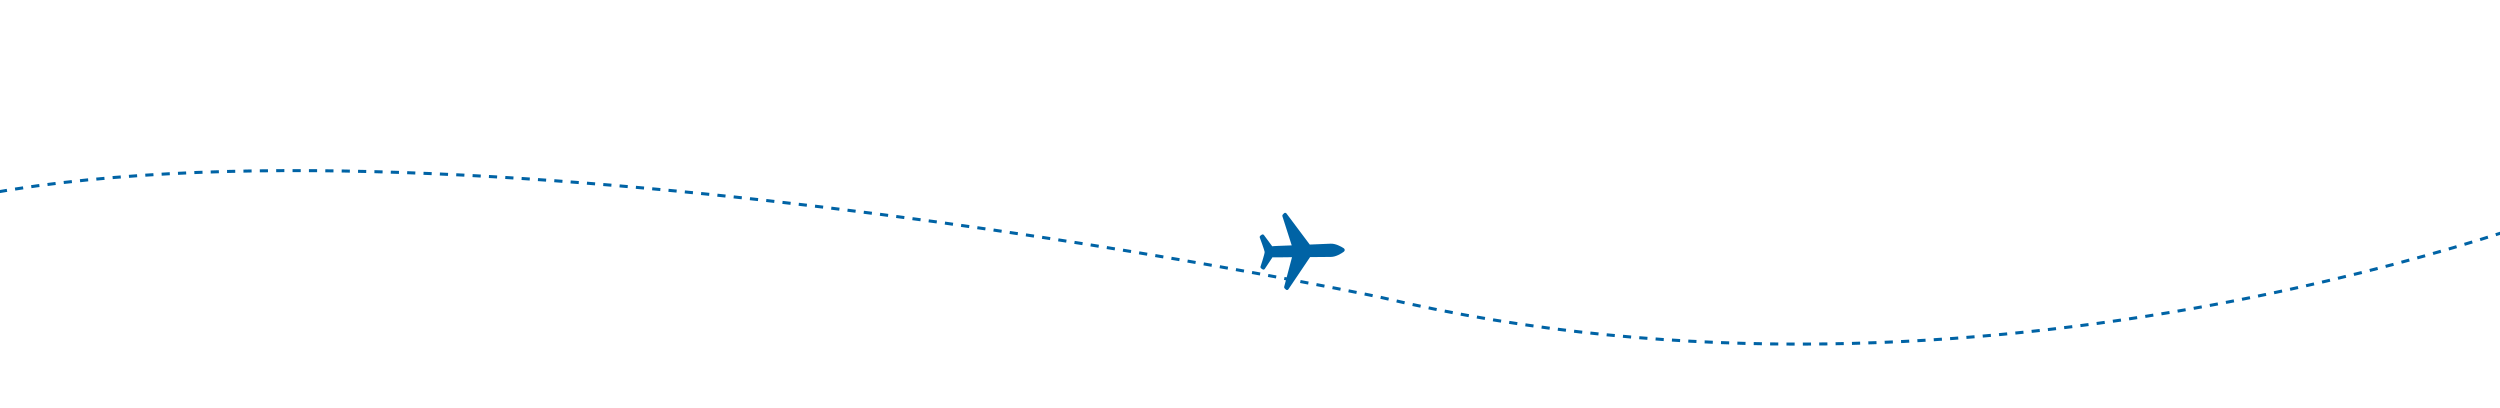
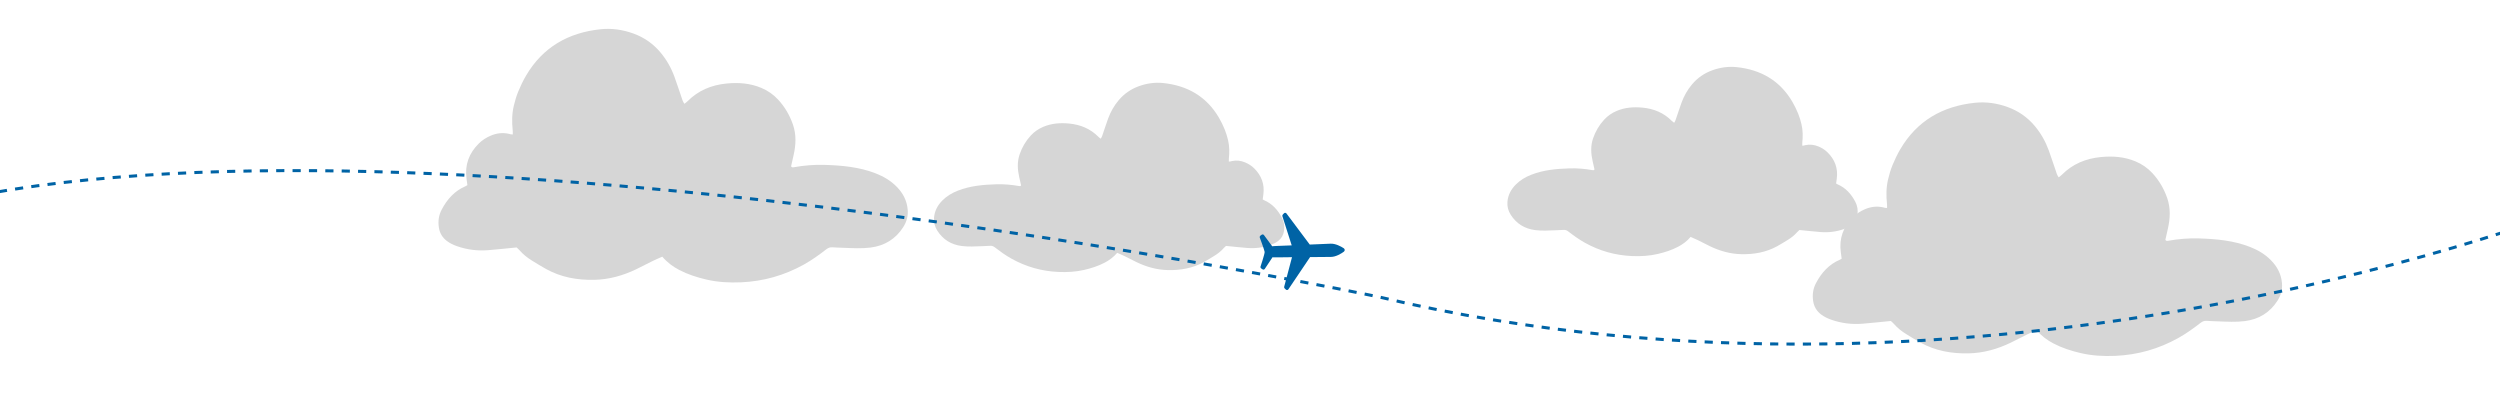
<svg xmlns="http://www.w3.org/2000/svg" viewBox="0 0 1921 313" width="1921" height="313" preserveAspectRatio="xMidYMid meet" style="width: 100%; height: 100%; transform: translate3d(0px, 0px, 0px);">
  <defs>
    <clipPath id="__lottie_element_90">
      <rect width="1921" height="313" x="0" y="0" />
    </clipPath>
  </defs>
  <g clip-path="url(#__lottie_element_90)">
    <g transform="matrix(1,0,0,1,0,-27.30646)" opacity="1" style="display: block;">
      <g opacity="1" transform="matrix(1,0,0,1,1573.196,203.262)">
-         <path fill="rgb(255,255,255)" fill-opacity="1" d=" M-8.291,77.775 C-10.959,78.967 -13.312,79.936 -15.592,81.054 C-19.8,83.116 -23.933,85.331 -28.155,87.364 C-38.383,92.29 -49.151,95.328 -60.524,95.573 C-73.484,95.852 -85.998,93.669 -97.503,87.305 C-101.227,85.245 -104.848,82.996 -108.472,80.762 C-111.993,78.592 -115.211,76.039 -117.944,72.9 C-118.679,72.055 -119.562,71.341 -120.251,70.686 C-127.671,71.409 -134.853,72.203 -142.052,72.785 C-150.219,73.445 -158.213,72.456 -165.969,69.74 C-168.796,68.75 -171.482,67.498 -173.88,65.663 C-177.321,63.029 -179.355,59.601 -179.983,55.305 C-180.682,50.52 -180.073,45.934 -177.821,41.651 C-173.61,33.644 -167.876,27.156 -159.324,23.567 C-158.946,23.409 -158.61,23.15 -158.049,22.814 C-158.27,21.183 -158.494,19.525 -158.719,17.867 C-160.162,7.238 -156.813,-1.727 -149.263,-9.202 C-146.61,-11.83 -143.488,-13.783 -140.048,-15.238 C-135.605,-17.118 -131.032,-17.683 -126.294,-16.649 C-125.74,-16.528 -125.2,-16.337 -124.644,-16.23 C-124.261,-16.156 -123.861,-16.172 -123.182,-16.129 C-123.193,-17.217 -123.126,-18.167 -123.224,-19.099 C-123.899,-25.499 -123.892,-31.891 -122.389,-38.167 C-121.499,-41.882 -120.424,-45.596 -118.973,-49.121 C-117.249,-53.309 -115.279,-57.439 -112.986,-61.342 C-100.128,-83.228 -80.461,-94.393 -55.645,-96.98 C-47.089,-97.872 -38.657,-96.659 -30.498,-93.691 C-22.293,-90.705 -15.393,-85.936 -9.776,-79.267 C-5.056,-73.664 -1.488,-67.389 1.022,-60.532 C2.877,-55.467 4.501,-50.318 6.286,-45.227 C6.929,-43.392 7.366,-41.445 8.709,-39.678 C9.575,-40.379 10.397,-40.927 11.078,-41.615 C19.349,-49.968 29.513,-54.136 41.068,-55.273 C50.244,-56.175 59.213,-55.527 67.824,-51.904 C72.745,-49.833 77.037,-46.87 80.657,-42.967 C85.849,-37.369 89.617,-30.917 92.11,-23.694 C94.803,-15.89 94.383,-8.047 92.591,-0.163 C91.934,2.726 91.283,5.616 90.669,8.333 C91.263,9.317 92.002,9.198 92.683,9.076 C100.534,7.664 108.453,7.001 116.419,7.246 C129.806,7.658 143.081,8.851 155.724,13.785 C161.743,16.134 167.215,19.354 171.778,23.988 C176.614,28.9 179.697,34.634 180.278,41.64 C180.683,46.532 179.461,50.973 176.884,55.018 C171.028,64.209 162.565,69.38 151.79,70.772 C144.853,71.669 137.895,71.223 130.944,70.964 C128.105,70.859 125.263,70.793 122.433,70.573 C120.607,70.432 119.166,71.024 117.75,72.115 C112.233,76.363 106.604,80.438 100.495,83.835 C85.458,92.195 69.377,96.749 52.189,97.486 C43.203,97.872 34.309,97.397 25.521,95.339 C18.306,93.65 11.294,91.418 4.711,87.968 C-0.104,85.444 -4.456,82.296 -8.291,77.775z" />
+         <path fill="rgb(214,214,214)" fill-opacity="1" d=" M-8.291,77.775 C-10.959,78.967 -13.312,79.936 -15.592,81.054 C-19.8,83.116 -23.933,85.331 -28.155,87.364 C-38.383,92.29 -49.151,95.328 -60.524,95.573 C-73.484,95.852 -85.998,93.669 -97.503,87.305 C-101.227,85.245 -104.848,82.996 -108.472,80.762 C-111.993,78.592 -115.211,76.039 -117.944,72.9 C-118.679,72.055 -119.562,71.341 -120.251,70.686 C-127.671,71.409 -134.853,72.203 -142.052,72.785 C-150.219,73.445 -158.213,72.456 -165.969,69.74 C-168.796,68.75 -171.482,67.498 -173.88,65.663 C-177.321,63.029 -179.355,59.601 -179.983,55.305 C-180.682,50.52 -180.073,45.934 -177.821,41.651 C-173.61,33.644 -167.876,27.156 -159.324,23.567 C-158.946,23.409 -158.61,23.15 -158.049,22.814 C-158.27,21.183 -158.494,19.525 -158.719,17.867 C-160.162,7.238 -156.813,-1.727 -149.263,-9.202 C-146.61,-11.83 -143.488,-13.783 -140.048,-15.238 C-135.605,-17.118 -131.032,-17.683 -126.294,-16.649 C-125.74,-16.528 -125.2,-16.337 -124.644,-16.23 C-124.261,-16.156 -123.861,-16.172 -123.182,-16.129 C-123.193,-17.217 -123.126,-18.167 -123.224,-19.099 C-123.899,-25.499 -123.892,-31.891 -122.389,-38.167 C-121.499,-41.882 -120.424,-45.596 -118.973,-49.121 C-117.249,-53.309 -115.279,-57.439 -112.986,-61.342 C-100.128,-83.228 -80.461,-94.393 -55.645,-96.98 C-47.089,-97.872 -38.657,-96.659 -30.498,-93.691 C-22.293,-90.705 -15.393,-85.936 -9.776,-79.267 C-5.056,-73.664 -1.488,-67.389 1.022,-60.532 C2.877,-55.467 4.501,-50.318 6.286,-45.227 C6.929,-43.392 7.366,-41.445 8.709,-39.678 C9.575,-40.379 10.397,-40.927 11.078,-41.615 C19.349,-49.968 29.513,-54.136 41.068,-55.273 C50.244,-56.175 59.213,-55.527 67.824,-51.904 C72.745,-49.833 77.037,-46.87 80.657,-42.967 C85.849,-37.369 89.617,-30.917 92.11,-23.694 C94.803,-15.89 94.383,-8.047 92.591,-0.163 C91.934,2.726 91.283,5.616 90.669,8.333 C91.263,9.317 92.002,9.198 92.683,9.076 C100.534,7.664 108.453,7.001 116.419,7.246 C129.806,7.658 143.081,8.851 155.724,13.785 C161.743,16.134 167.215,19.354 171.778,23.988 C176.614,28.9 179.697,34.634 180.278,41.64 C180.683,46.532 179.461,50.973 176.884,55.018 C171.028,64.209 162.565,69.38 151.79,70.772 C144.853,71.669 137.895,71.223 130.944,70.964 C128.105,70.859 125.263,70.793 122.433,70.573 C120.607,70.432 119.166,71.024 117.75,72.115 C112.233,76.363 106.604,80.438 100.495,83.835 C85.458,92.195 69.377,96.749 52.189,97.486 C43.203,97.872 34.309,97.397 25.521,95.339 C18.306,93.65 11.294,91.418 4.711,87.968 C-0.104,85.444 -4.456,82.296 -8.291,77.775z" />
      </g>
    </g>
    <g transform="matrix(1,0,0,1,0,0.5397339)" opacity="1" style="display: block;">
      <g opacity="1" transform="matrix(1,0,0,1,1292.891,123.433)">
-         <path fill="rgb(255,255,255)" fill-opacity="1" d=" M-3.516,65.665 C-8.43,68.24 -13.665,69.907 -19.051,71.168 C-25.611,72.704 -32.25,73.059 -38.957,72.771 C-51.788,72.221 -63.792,68.821 -75.016,62.581 C-79.576,60.045 -83.778,57.004 -87.896,53.833 C-88.954,53.018 -90.028,52.576 -91.391,52.682 C-93.503,52.845 -95.626,52.894 -97.745,52.973 C-102.934,53.166 -108.128,53.498 -113.306,52.829 C-121.349,51.79 -127.665,47.931 -132.037,41.07 C-133.96,38.05 -134.874,34.735 -134.571,31.083 C-134.137,25.853 -131.836,21.574 -128.226,17.907 C-124.82,14.448 -120.736,12.044 -116.242,10.29 C-106.805,6.607 -96.896,5.717 -86.903,5.41 C-80.956,5.227 -75.045,5.721 -69.185,6.775 C-68.676,6.866 -68.125,6.956 -67.681,6.221 C-68.14,4.193 -68.625,2.035 -69.115,-0.122 C-70.452,-6.007 -70.767,-11.86 -68.757,-17.686 C-66.896,-23.077 -64.084,-27.894 -60.208,-32.072 C-57.506,-34.986 -54.302,-37.199 -50.628,-38.745 C-44.2,-41.449 -37.505,-41.932 -30.656,-41.258 C-22.031,-40.409 -14.443,-37.298 -8.269,-31.063 C-7.761,-30.549 -7.146,-30.141 -6.5,-29.617 C-5.497,-30.936 -5.172,-32.391 -4.692,-33.76 C-3.36,-37.56 -2.147,-41.403 -0.763,-45.184 C1.111,-50.302 3.774,-54.987 7.297,-59.169 C11.49,-64.147 16.641,-67.707 22.766,-69.936 C28.856,-72.151 35.15,-73.058 41.536,-72.392 C60.061,-70.461 74.742,-62.125 84.34,-45.788 C86.051,-42.875 87.522,-39.793 88.809,-36.667 C89.892,-34.036 90.696,-31.263 91.359,-28.49 C92.481,-23.805 92.486,-19.033 91.982,-14.255 C91.909,-13.559 91.959,-12.851 91.951,-12.038 C92.457,-12.07 92.756,-12.06 93.042,-12.115 C93.457,-12.195 93.86,-12.338 94.274,-12.428 C97.811,-13.199 101.225,-12.778 104.542,-11.374 C107.109,-10.288 109.438,-8.829 111.419,-6.868 C117.055,-1.288 119.556,5.404 118.479,13.338 C118.311,14.576 118.143,15.813 117.979,17.031 C118.397,17.281 118.647,17.474 118.929,17.592 C125.313,20.271 129.593,25.115 132.737,31.092 C134.418,34.289 134.873,37.712 134.35,41.284 C133.882,44.491 132.364,47.05 129.795,49.016 C128.005,50.386 126.001,51.321 123.891,52.06 C118.101,54.087 112.133,54.825 106.037,54.333 C100.663,53.898 95.302,53.306 89.763,52.766 C89.249,53.254 88.589,53.788 88.04,54.418 C86,56.761 83.599,58.666 80.97,60.286 C78.265,61.954 75.562,63.633 72.782,65.171 C64.194,69.921 54.853,71.55 45.179,71.342 C36.689,71.159 28.651,68.892 21.016,65.215 C17.865,63.698 14.78,62.044 11.638,60.505 C9.937,59.671 8.181,58.947 6.189,58.057 C3.326,61.432 0.079,63.781 -3.516,65.665z" />
+         <path fill="rgb(214,214,214)" fill-opacity="1" d=" M-3.516,65.665 C-8.43,68.24 -13.665,69.907 -19.051,71.168 C-25.611,72.704 -32.25,73.059 -38.957,72.771 C-51.788,72.221 -63.792,68.821 -75.016,62.581 C-79.576,60.045 -83.778,57.004 -87.896,53.833 C-88.954,53.018 -90.028,52.576 -91.391,52.682 C-93.503,52.845 -95.626,52.894 -97.745,52.973 C-102.934,53.166 -108.128,53.498 -113.306,52.829 C-121.349,51.79 -127.665,47.931 -132.037,41.07 C-133.96,38.05 -134.874,34.735 -134.571,31.083 C-134.137,25.853 -131.836,21.574 -128.226,17.907 C-124.82,14.448 -120.736,12.044 -116.242,10.29 C-106.805,6.607 -96.896,5.717 -86.903,5.41 C-80.956,5.227 -75.045,5.721 -69.185,6.775 C-68.676,6.866 -68.125,6.956 -67.681,6.221 C-68.14,4.193 -68.625,2.035 -69.115,-0.122 C-70.452,-6.007 -70.767,-11.86 -68.757,-17.686 C-66.896,-23.077 -64.084,-27.894 -60.208,-32.072 C-57.506,-34.986 -54.302,-37.199 -50.628,-38.745 C-44.2,-41.449 -37.505,-41.932 -30.656,-41.258 C-22.031,-40.409 -14.443,-37.298 -8.269,-31.063 C-7.761,-30.549 -7.146,-30.141 -6.5,-29.617 C-5.497,-30.936 -5.172,-32.391 -4.692,-33.76 C-3.36,-37.56 -2.147,-41.403 -0.763,-45.184 C1.111,-50.302 3.774,-54.987 7.297,-59.169 C11.49,-64.147 16.641,-67.707 22.766,-69.936 C28.856,-72.151 35.15,-73.058 41.536,-72.392 C60.061,-70.461 74.742,-62.125 84.34,-45.788 C86.051,-42.875 87.522,-39.793 88.809,-36.667 C89.892,-34.036 90.696,-31.263 91.359,-28.49 C92.481,-23.805 92.486,-19.033 91.982,-14.255 C91.909,-13.559 91.959,-12.851 91.951,-12.038 C92.457,-12.07 92.756,-12.06 93.042,-12.115 C93.457,-12.195 93.86,-12.338 94.274,-12.428 C97.811,-13.199 101.225,-12.778 104.542,-11.374 C107.109,-10.288 109.438,-8.829 111.419,-6.868 C117.055,-1.288 119.556,5.404 118.479,13.338 C118.311,14.576 118.143,15.813 117.979,17.031 C118.397,17.281 118.647,17.474 118.929,17.592 C125.313,20.271 129.593,25.115 132.737,31.092 C134.418,34.289 134.873,37.712 134.35,41.284 C133.882,44.491 132.364,47.05 129.795,49.016 C128.005,50.386 126.001,51.321 123.891,52.06 C118.101,54.087 112.133,54.825 106.037,54.333 C100.663,53.898 95.302,53.306 89.763,52.766 C89.249,53.254 88.589,53.788 88.04,54.418 C86,56.761 83.599,58.666 80.97,60.286 C78.265,61.954 75.562,63.633 72.782,65.171 C64.194,69.921 54.853,71.55 45.179,71.342 C36.689,71.159 28.651,68.892 21.016,65.215 C17.865,63.698 14.78,62.044 11.638,60.505 C9.937,59.671 8.181,58.947 6.189,58.057 C3.326,61.432 0.079,63.781 -3.516,65.665z" />
      </g>
    </g>
    <g transform="matrix(1,0,0,1,0,-21.36023)" opacity="1" style="display: block;">
      <g opacity="1" transform="matrix(1,0,0,1,852.278,157.558)">
-         <path fill="rgb(255,255,255)" fill-opacity="1" d=" M-3.516,65.665 C-8.43,68.24 -13.665,69.906 -19.051,71.167 C-25.611,72.703 -32.248,73.058 -38.956,72.77 C-51.787,72.22 -63.792,68.82 -75.016,62.58 C-79.576,60.044 -83.778,57.002 -87.896,53.831 C-88.954,53.017 -90.028,52.575 -91.391,52.681 C-93.503,52.844 -95.626,52.894 -97.745,52.973 C-102.934,53.166 -108.127,53.498 -113.305,52.829 C-121.348,51.79 -127.665,47.93 -132.037,41.069 C-133.96,38.049 -134.873,34.734 -134.57,31.082 C-134.136,25.853 -131.836,21.573 -128.226,17.906 C-124.82,14.447 -120.736,12.043 -116.242,10.29 C-106.805,6.607 -96.896,5.717 -86.903,5.41 C-80.956,5.227 -75.045,5.72 -69.185,6.774 C-68.676,6.865 -68.124,6.955 -67.68,6.22 C-68.139,4.192 -68.625,2.035 -69.115,-0.122 C-70.452,-6.007 -70.767,-11.861 -68.757,-17.687 C-66.896,-23.078 -64.084,-27.895 -60.208,-32.073 C-57.505,-34.987 -54.302,-37.199 -50.628,-38.745 C-44.2,-41.449 -37.505,-41.933 -30.656,-41.259 C-22.031,-40.41 -14.442,-37.3 -8.268,-31.064 C-7.76,-30.55 -7.146,-30.142 -6.5,-29.618 C-5.497,-30.937 -5.172,-32.391 -4.692,-33.76 C-3.36,-37.56 -2.147,-41.404 -0.763,-45.185 C1.111,-50.303 3.774,-54.988 7.297,-59.17 C11.49,-64.148 16.641,-67.708 22.766,-69.937 C28.856,-72.152 35.15,-73.059 41.537,-72.393 C60.061,-70.462 74.743,-62.126 84.341,-45.789 C86.052,-42.876 87.523,-39.793 88.81,-36.667 C89.893,-34.036 90.696,-31.263 91.359,-28.49 C92.481,-23.805 92.486,-19.034 91.982,-14.256 C91.909,-13.561 91.959,-12.852 91.951,-12.039 C92.457,-12.071 92.756,-12.06 93.042,-12.115 C93.457,-12.195 93.86,-12.338 94.274,-12.428 C97.811,-13.199 101.225,-12.778 104.542,-11.374 C107.109,-10.288 109.439,-8.829 111.419,-6.868 C117.055,-1.288 119.556,5.403 118.479,13.337 C118.311,14.575 118.143,15.813 117.979,17.031 C118.398,17.281 118.648,17.474 118.93,17.592 C125.314,20.271 129.593,25.114 132.737,31.091 C134.418,34.288 134.874,37.711 134.351,41.283 C133.883,44.49 132.364,47.05 129.795,49.016 C128.005,50.386 126.001,51.32 123.891,52.059 C118.101,54.086 112.133,54.824 106.037,54.331 C100.663,53.897 95.302,53.306 89.763,52.766 C89.249,53.254 88.589,53.787 88.04,54.417 C86,56.76 83.6,58.666 80.971,60.286 C78.266,61.954 75.562,63.633 72.782,65.171 C64.194,69.921 54.854,71.55 45.18,71.342 C36.69,71.159 28.651,68.891 21.016,65.214 C17.865,63.697 14.78,62.043 11.638,60.504 C9.937,59.67 8.182,58.946 6.19,58.056 C3.327,61.431 0.079,63.781 -3.516,65.665z" />
+         <path fill="rgb(214,214,214)" fill-opacity="1" d=" M-3.516,65.665 C-8.43,68.24 -13.665,69.906 -19.051,71.167 C-25.611,72.703 -32.248,73.058 -38.956,72.77 C-51.787,72.22 -63.792,68.82 -75.016,62.58 C-79.576,60.044 -83.778,57.002 -87.896,53.831 C-88.954,53.017 -90.028,52.575 -91.391,52.681 C-93.503,52.844 -95.626,52.894 -97.745,52.973 C-102.934,53.166 -108.127,53.498 -113.305,52.829 C-121.348,51.79 -127.665,47.93 -132.037,41.069 C-133.96,38.049 -134.873,34.734 -134.57,31.082 C-134.136,25.853 -131.836,21.573 -128.226,17.906 C-124.82,14.447 -120.736,12.043 -116.242,10.29 C-106.805,6.607 -96.896,5.717 -86.903,5.41 C-80.956,5.227 -75.045,5.72 -69.185,6.774 C-68.676,6.865 -68.124,6.955 -67.68,6.22 C-68.139,4.192 -68.625,2.035 -69.115,-0.122 C-70.452,-6.007 -70.767,-11.861 -68.757,-17.687 C-66.896,-23.078 -64.084,-27.895 -60.208,-32.073 C-57.505,-34.987 -54.302,-37.199 -50.628,-38.745 C-44.2,-41.449 -37.505,-41.933 -30.656,-41.259 C-22.031,-40.41 -14.442,-37.3 -8.268,-31.064 C-7.76,-30.55 -7.146,-30.142 -6.5,-29.618 C-5.497,-30.937 -5.172,-32.391 -4.692,-33.76 C-3.36,-37.56 -2.147,-41.404 -0.763,-45.185 C1.111,-50.303 3.774,-54.988 7.297,-59.17 C11.49,-64.148 16.641,-67.708 22.766,-69.937 C28.856,-72.152 35.15,-73.059 41.537,-72.393 C60.061,-70.462 74.743,-62.126 84.341,-45.789 C86.052,-42.876 87.523,-39.793 88.81,-36.667 C89.893,-34.036 90.696,-31.263 91.359,-28.49 C92.481,-23.805 92.486,-19.034 91.982,-14.256 C91.909,-13.561 91.959,-12.852 91.951,-12.039 C92.457,-12.071 92.756,-12.06 93.042,-12.115 C93.457,-12.195 93.86,-12.338 94.274,-12.428 C97.811,-13.199 101.225,-12.778 104.542,-11.374 C107.109,-10.288 109.439,-8.829 111.419,-6.868 C117.055,-1.288 119.556,5.403 118.479,13.337 C118.311,14.575 118.143,15.813 117.979,17.031 C118.398,17.281 118.648,17.474 118.93,17.592 C125.314,20.271 129.593,25.114 132.737,31.091 C134.418,34.288 134.874,37.711 134.351,41.283 C133.883,44.49 132.364,47.05 129.795,49.016 C128.005,50.386 126.001,51.32 123.891,52.059 C118.101,54.086 112.133,54.824 106.037,54.331 C100.663,53.897 95.302,53.306 89.763,52.766 C89.249,53.254 88.589,53.787 88.04,54.417 C86,56.76 83.6,58.666 80.971,60.286 C78.266,61.954 75.562,63.633 72.782,65.171 C64.194,69.921 54.854,71.55 45.18,71.342 C36.69,71.159 28.651,68.891 21.016,65.214 C17.865,63.697 14.78,62.043 11.638,60.504 C9.937,59.67 8.182,58.946 6.19,58.056 C3.327,61.431 0.079,63.781 -3.516,65.665z" />
      </g>
    </g>
    <g transform="matrix(1,0,0,1,0,10.84282)" opacity="1" style="display: block;">
      <g opacity="1" transform="matrix(1,0,0,1,517.196,108.606)">
-         <path fill="rgb(255,255,255)" fill-opacity="1" d=" M-8.291,77.775 C-10.959,78.967 -13.312,79.936 -15.592,81.054 C-19.8,83.116 -23.933,85.331 -28.155,87.364 C-38.383,92.29 -49.151,95.329 -60.524,95.574 C-73.484,95.852 -85.998,93.668 -97.503,87.304 C-101.227,85.245 -104.848,82.996 -108.472,80.762 C-111.993,78.592 -115.211,76.039 -117.944,72.9 C-118.679,72.055 -119.562,71.341 -120.251,70.686 C-127.671,71.409 -134.853,72.203 -142.052,72.785 C-150.219,73.445 -158.214,72.456 -165.969,69.74 C-168.796,68.75 -171.482,67.498 -173.88,65.663 C-177.321,63.029 -179.355,59.601 -179.983,55.305 C-180.682,50.52 -180.073,45.934 -177.821,41.651 C-173.61,33.644 -167.876,27.156 -159.324,23.567 C-158.946,23.409 -158.61,23.149 -158.049,22.814 C-158.27,21.183 -158.494,19.524 -158.719,17.867 C-160.162,7.238 -156.813,-1.726 -149.263,-9.202 C-146.61,-11.829 -143.488,-13.783 -140.048,-15.238 C-135.605,-17.118 -131.032,-17.683 -126.294,-16.649 C-125.74,-16.528 -125.2,-16.337 -124.644,-16.23 C-124.261,-16.157 -123.861,-16.172 -123.182,-16.129 C-123.193,-17.217 -123.126,-18.167 -123.224,-19.099 C-123.899,-25.5 -123.892,-31.891 -122.389,-38.167 C-121.499,-41.882 -120.424,-45.596 -118.973,-49.121 C-117.249,-53.309 -115.279,-57.439 -112.986,-61.342 C-100.128,-83.228 -80.461,-94.393 -55.645,-96.981 C-47.089,-97.872 -38.657,-96.659 -30.498,-93.691 C-22.293,-90.705 -15.393,-85.935 -9.776,-79.266 C-5.056,-73.663 -1.489,-67.389 1.021,-60.532 C2.876,-55.467 4.501,-50.318 6.286,-45.227 C6.929,-43.392 7.365,-41.445 8.708,-39.678 C9.574,-40.379 10.397,-40.927 11.078,-41.615 C19.349,-49.968 29.513,-54.136 41.068,-55.273 C50.244,-56.175 59.212,-55.527 67.823,-51.904 C72.744,-49.833 77.036,-46.87 80.656,-42.967 C85.848,-37.37 89.616,-30.917 92.109,-23.694 C94.802,-15.89 94.383,-8.047 92.591,-0.163 C91.934,2.726 91.283,5.616 90.669,8.332 C91.263,9.317 92.001,9.198 92.682,9.076 C100.533,7.664 108.452,7.002 116.419,7.247 C129.806,7.659 143.081,8.852 155.724,13.786 C161.743,16.135 167.215,19.354 171.778,23.988 C176.614,28.9 179.697,34.635 180.278,41.641 C180.683,46.533 179.46,50.974 176.883,55.018 C171.027,64.21 162.564,69.38 151.789,70.772 C144.852,71.668 137.894,71.223 130.943,70.964 C128.104,70.859 125.262,70.794 122.432,70.574 C120.606,70.433 119.166,71.024 117.75,72.115 C112.233,76.363 106.604,80.438 100.495,83.834 C85.458,92.195 69.376,96.749 52.188,97.486 C43.202,97.872 34.309,97.397 25.521,95.339 C18.306,93.65 11.293,91.418 4.71,87.968 C-0.105,85.444 -4.456,82.295 -8.291,77.775z" />
+         <path fill="rgb(214,214,214)" fill-opacity="1" d=" M-8.291,77.775 C-10.959,78.967 -13.312,79.936 -15.592,81.054 C-19.8,83.116 -23.933,85.331 -28.155,87.364 C-38.383,92.29 -49.151,95.329 -60.524,95.574 C-73.484,95.852 -85.998,93.668 -97.503,87.304 C-101.227,85.245 -104.848,82.996 -108.472,80.762 C-111.993,78.592 -115.211,76.039 -117.944,72.9 C-118.679,72.055 -119.562,71.341 -120.251,70.686 C-127.671,71.409 -134.853,72.203 -142.052,72.785 C-150.219,73.445 -158.214,72.456 -165.969,69.74 C-168.796,68.75 -171.482,67.498 -173.88,65.663 C-177.321,63.029 -179.355,59.601 -179.983,55.305 C-180.682,50.52 -180.073,45.934 -177.821,41.651 C-173.61,33.644 -167.876,27.156 -159.324,23.567 C-158.946,23.409 -158.61,23.149 -158.049,22.814 C-158.27,21.183 -158.494,19.524 -158.719,17.867 C-160.162,7.238 -156.813,-1.726 -149.263,-9.202 C-146.61,-11.829 -143.488,-13.783 -140.048,-15.238 C-135.605,-17.118 -131.032,-17.683 -126.294,-16.649 C-125.74,-16.528 -125.2,-16.337 -124.644,-16.23 C-124.261,-16.157 -123.861,-16.172 -123.182,-16.129 C-123.193,-17.217 -123.126,-18.167 -123.224,-19.099 C-123.899,-25.5 -123.892,-31.891 -122.389,-38.167 C-121.499,-41.882 -120.424,-45.596 -118.973,-49.121 C-117.249,-53.309 -115.279,-57.439 -112.986,-61.342 C-100.128,-83.228 -80.461,-94.393 -55.645,-96.981 C-47.089,-97.872 -38.657,-96.659 -30.498,-93.691 C-22.293,-90.705 -15.393,-85.935 -9.776,-79.266 C-5.056,-73.663 -1.489,-67.389 1.021,-60.532 C2.876,-55.467 4.501,-50.318 6.286,-45.227 C6.929,-43.392 7.365,-41.445 8.708,-39.678 C9.574,-40.379 10.397,-40.927 11.078,-41.615 C19.349,-49.968 29.513,-54.136 41.068,-55.273 C50.244,-56.175 59.212,-55.527 67.823,-51.904 C72.744,-49.833 77.036,-46.87 80.656,-42.967 C85.848,-37.37 89.616,-30.917 92.109,-23.694 C94.802,-15.89 94.383,-8.047 92.591,-0.163 C91.934,2.726 91.283,5.616 90.669,8.332 C91.263,9.317 92.001,9.198 92.682,9.076 C100.533,7.664 108.452,7.002 116.419,7.247 C129.806,7.659 143.081,8.852 155.724,13.786 C161.743,16.135 167.215,19.354 171.778,23.988 C176.614,28.9 179.697,34.635 180.278,41.641 C180.683,46.533 179.46,50.974 176.883,55.018 C171.027,64.21 162.564,69.38 151.789,70.772 C144.852,71.668 137.894,71.223 130.943,70.964 C128.104,70.859 125.262,70.794 122.432,70.574 C120.606,70.433 119.166,71.024 117.75,72.115 C112.233,76.363 106.604,80.438 100.495,83.834 C85.458,92.195 69.376,96.749 52.188,97.486 C43.202,97.872 34.309,97.397 25.521,95.339 C18.306,93.65 11.293,91.418 4.71,87.968 C-0.105,85.444 -4.456,82.295 -8.291,77.775z" />
      </g>
    </g>
    <g transform="matrix(1,0,0,1,0,0)" opacity="1" style="display: block;">
      <g opacity="1" transform="matrix(1,0,0,1,960.16,203.041)">
        <path id="ruta-plane-path" stroke-linecap="butt" stroke-linejoin="miter" fill-opacity="0" stroke-miterlimit="10" stroke-dasharray=" 6.291 6.291" stroke-dashoffset="0" stroke="rgb(0,99,165)" stroke-opacity="1" stroke-width="2.341" d=" M-1022.514,-42.653 C-666.688,-136.571 100.381,25.346 100.381,25.346 C569.402,136.571 1022.515,-45.233 1022.515,-45.233" />
      </g>
    </g>
    <g id="plane" transform="matrix(0.9999966,-0.00261627,0.00261627,0.9999966,1130.546,132.8335)" opacity="1" style="display: block;">
      <g opacity="1" transform="matrix(1,0,0,1,-130,60)">
        <path fill="rgb(0,99,165)" fill-opacity="1" d=" M-10.796,29.124 C-10.796,29.124 5.943,4.395 5.943,4.395 C5.943,4.395 21.985,4.301 21.985,4.301 C25.671,4.301 29.754,1.888 31.923,0.297 C32.819,-0.361 32.789,-1.7 31.863,-2.316 C29.625,-3.807 25.437,-6.035 21.755,-5.869 C21.755,-5.869 5.663,-5.234 5.663,-5.234 C5.663,-5.234 5.726,-5.236 5.726,-5.236 C5.726,-5.236 -12.114,-29.186 -12.114,-29.186 C-12.572,-29.802 -13.475,-29.856 -14.005,-29.301 C-14.005,-29.301 -14.961,-28.303 -14.961,-28.303 C-15.291,-27.958 -15.394,-27.456 -15.227,-27.008 C-15.227,-27.008 -8.145,-4.647 -8.145,-4.647 C-8.145,-4.647 -19.08,-4.257 -19.08,-4.257 C-20.143,-4.266 -21.2,-4.207 -22.236,-4.096 C-22.559,-4.062 -22.859,-4.018 -23.171,-3.979 C-23.171,-3.979 -23.119,-3.99 -23.119,-3.99 C-23.119,-3.99 -29.457,-12.624 -29.457,-12.624 C-29.862,-13.178 -30.64,-13.296 -31.192,-12.889 C-31.192,-12.889 -32.233,-12.122 -32.233,-12.122 C-32.633,-11.827 -32.82,-11.324 -32.707,-10.841 C-32.707,-10.841 -28.963,-0.657 -28.939,0.365 C-28.903,1.955 -32.197,11.73 -32.197,11.73 C-32.288,12.217 -32.078,12.713 -31.666,12.988 C-31.666,12.988 -30.591,13.706 -30.591,13.706 C-30.022,14.088 -29.25,13.934 -28.869,13.364 C-28.869,13.364 -22.928,4.452 -22.928,4.452 C-22.928,4.452 -22.982,4.443 -22.982,4.443 C-22.668,4.469 -22.365,4.5 -22.042,4.52 C-21.001,4.582 -19.942,4.593 -18.881,4.536 C-18.881,4.536 -7.939,4.433 -7.939,4.433 C-7.939,4.433 -14.004,27.092 -14.004,27.092 C-14.151,27.545 -14.025,28.044 -13.68,28.372 C-13.68,28.372 -12.68,29.327 -12.68,29.327 C-12.125,29.857 -11.225,29.759 -10.796,29.124z" />
        <animateMotion repeatCount="indefinite" dur="5s">
          <mpath href="#ruta-plane-path" />
        </animateMotion>
      </g>
    </g>
  </g>
</svg>
